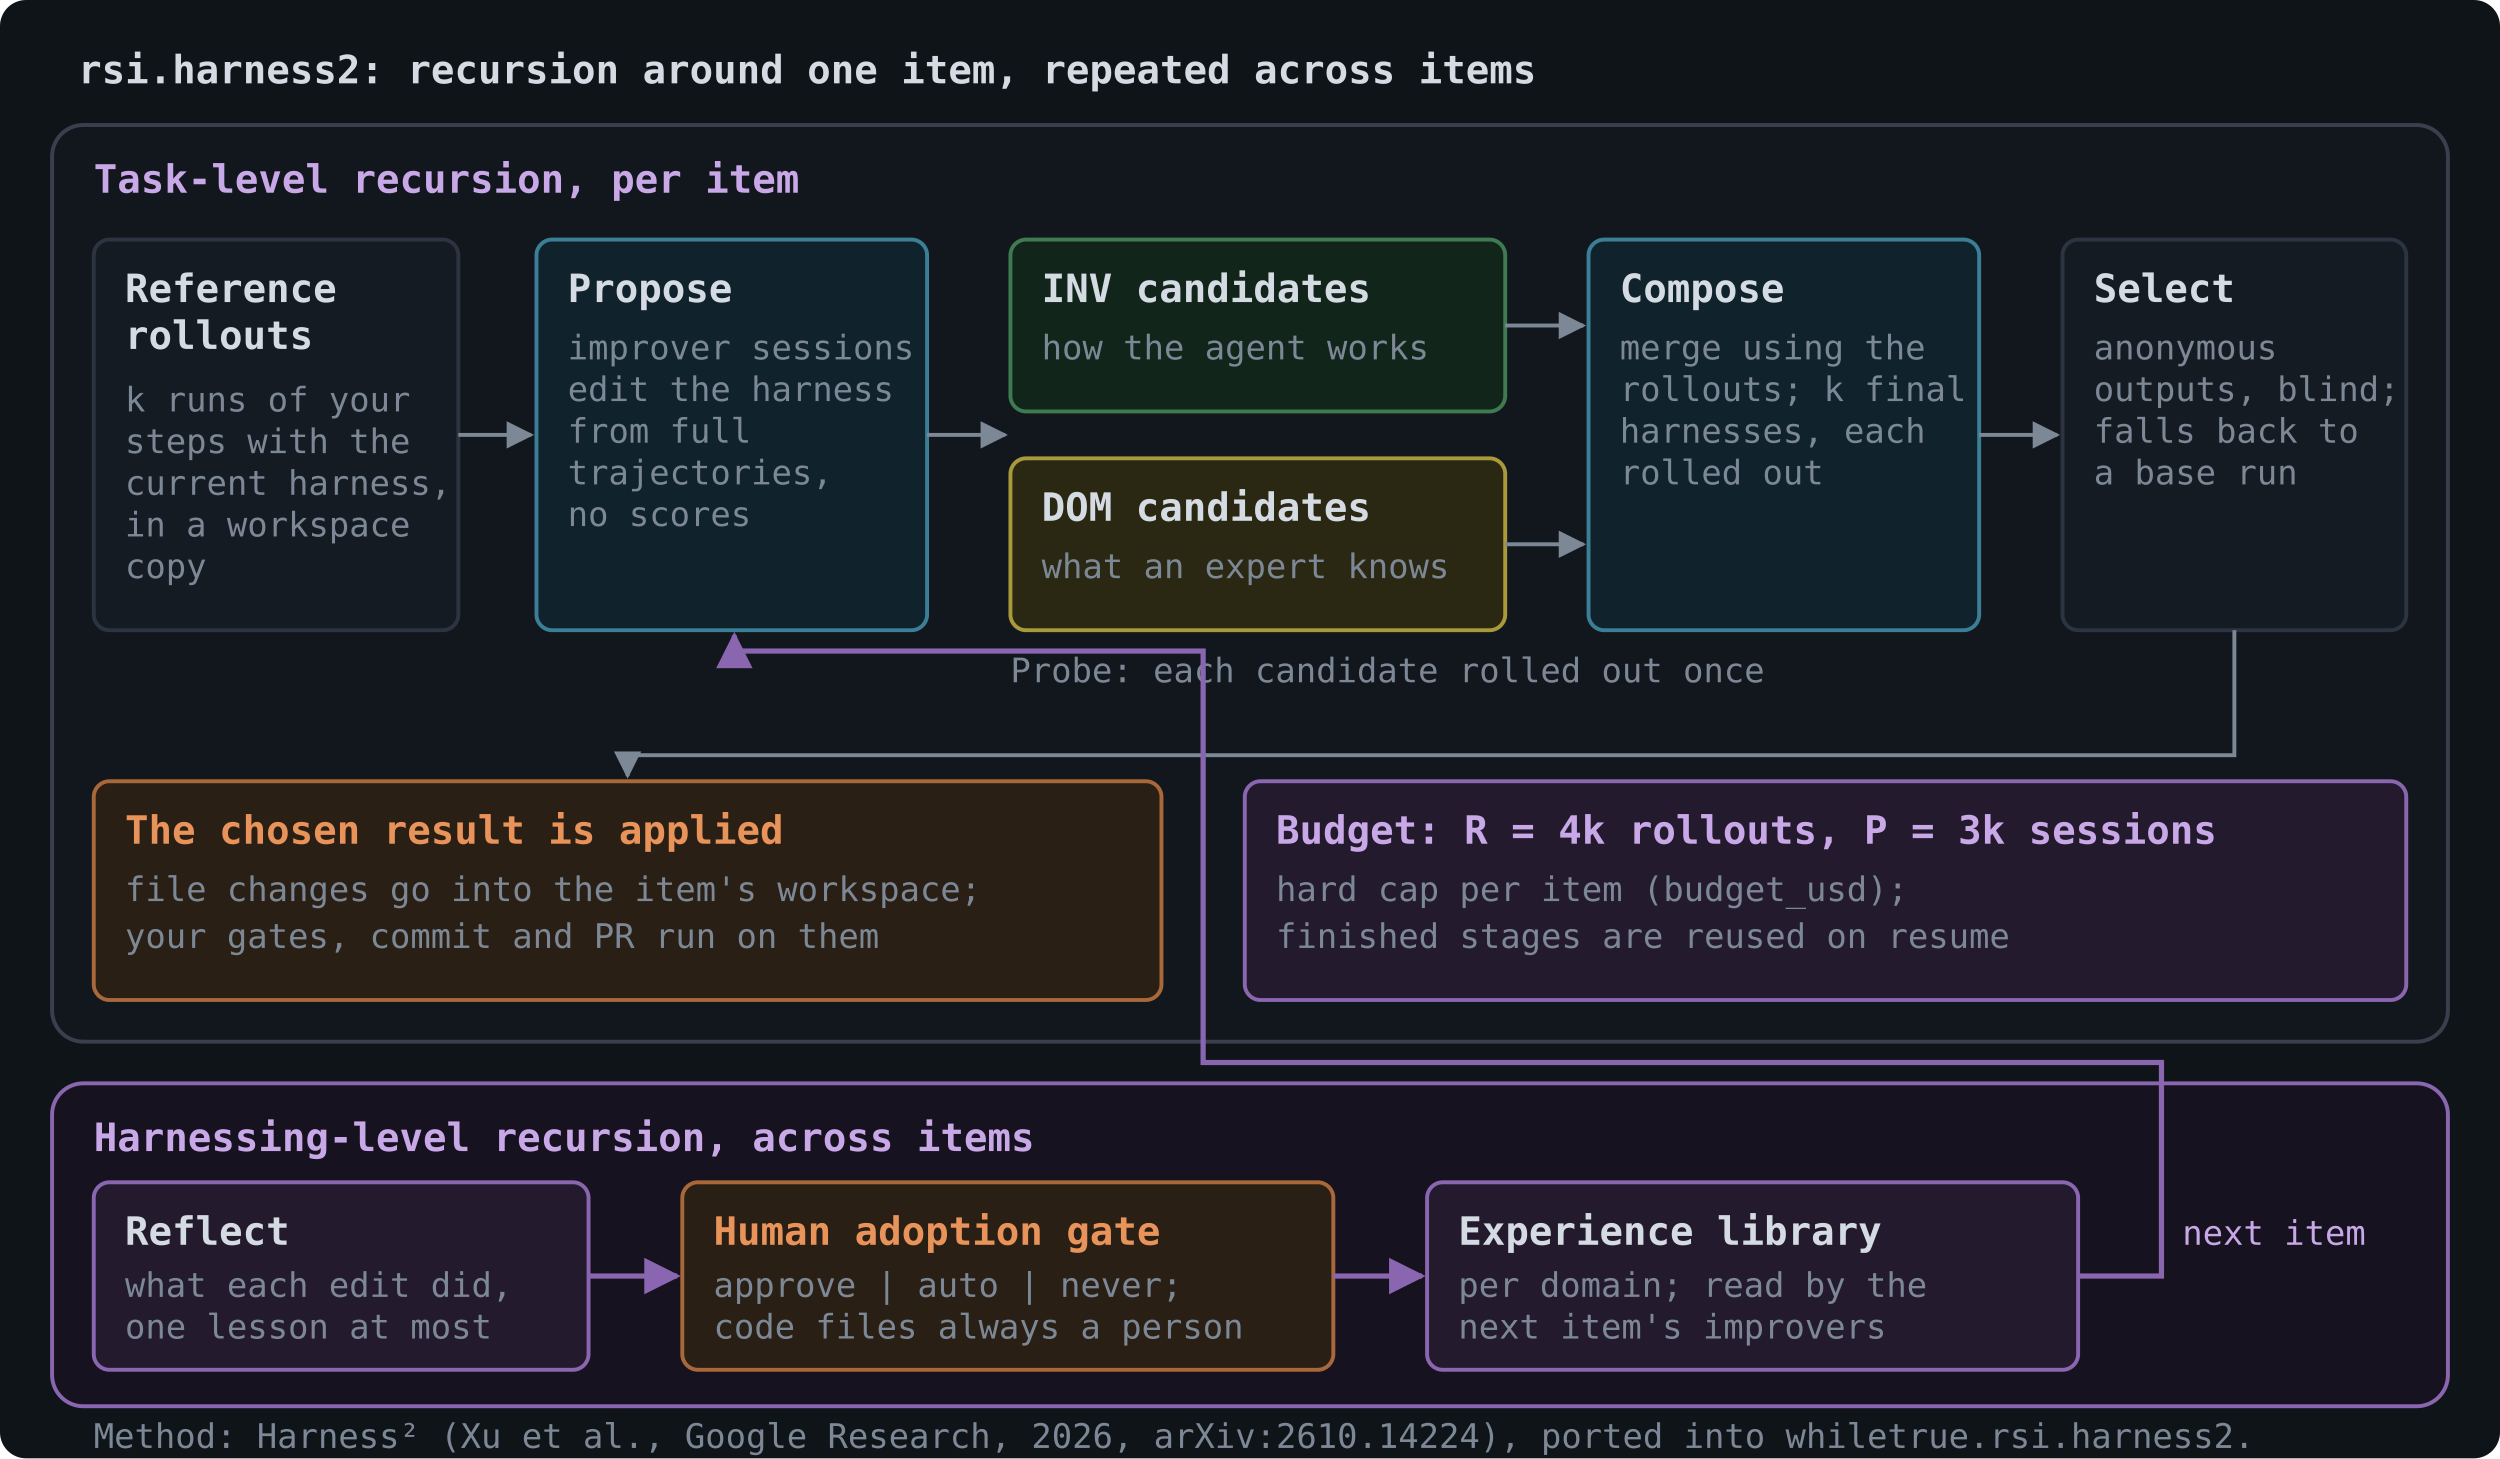
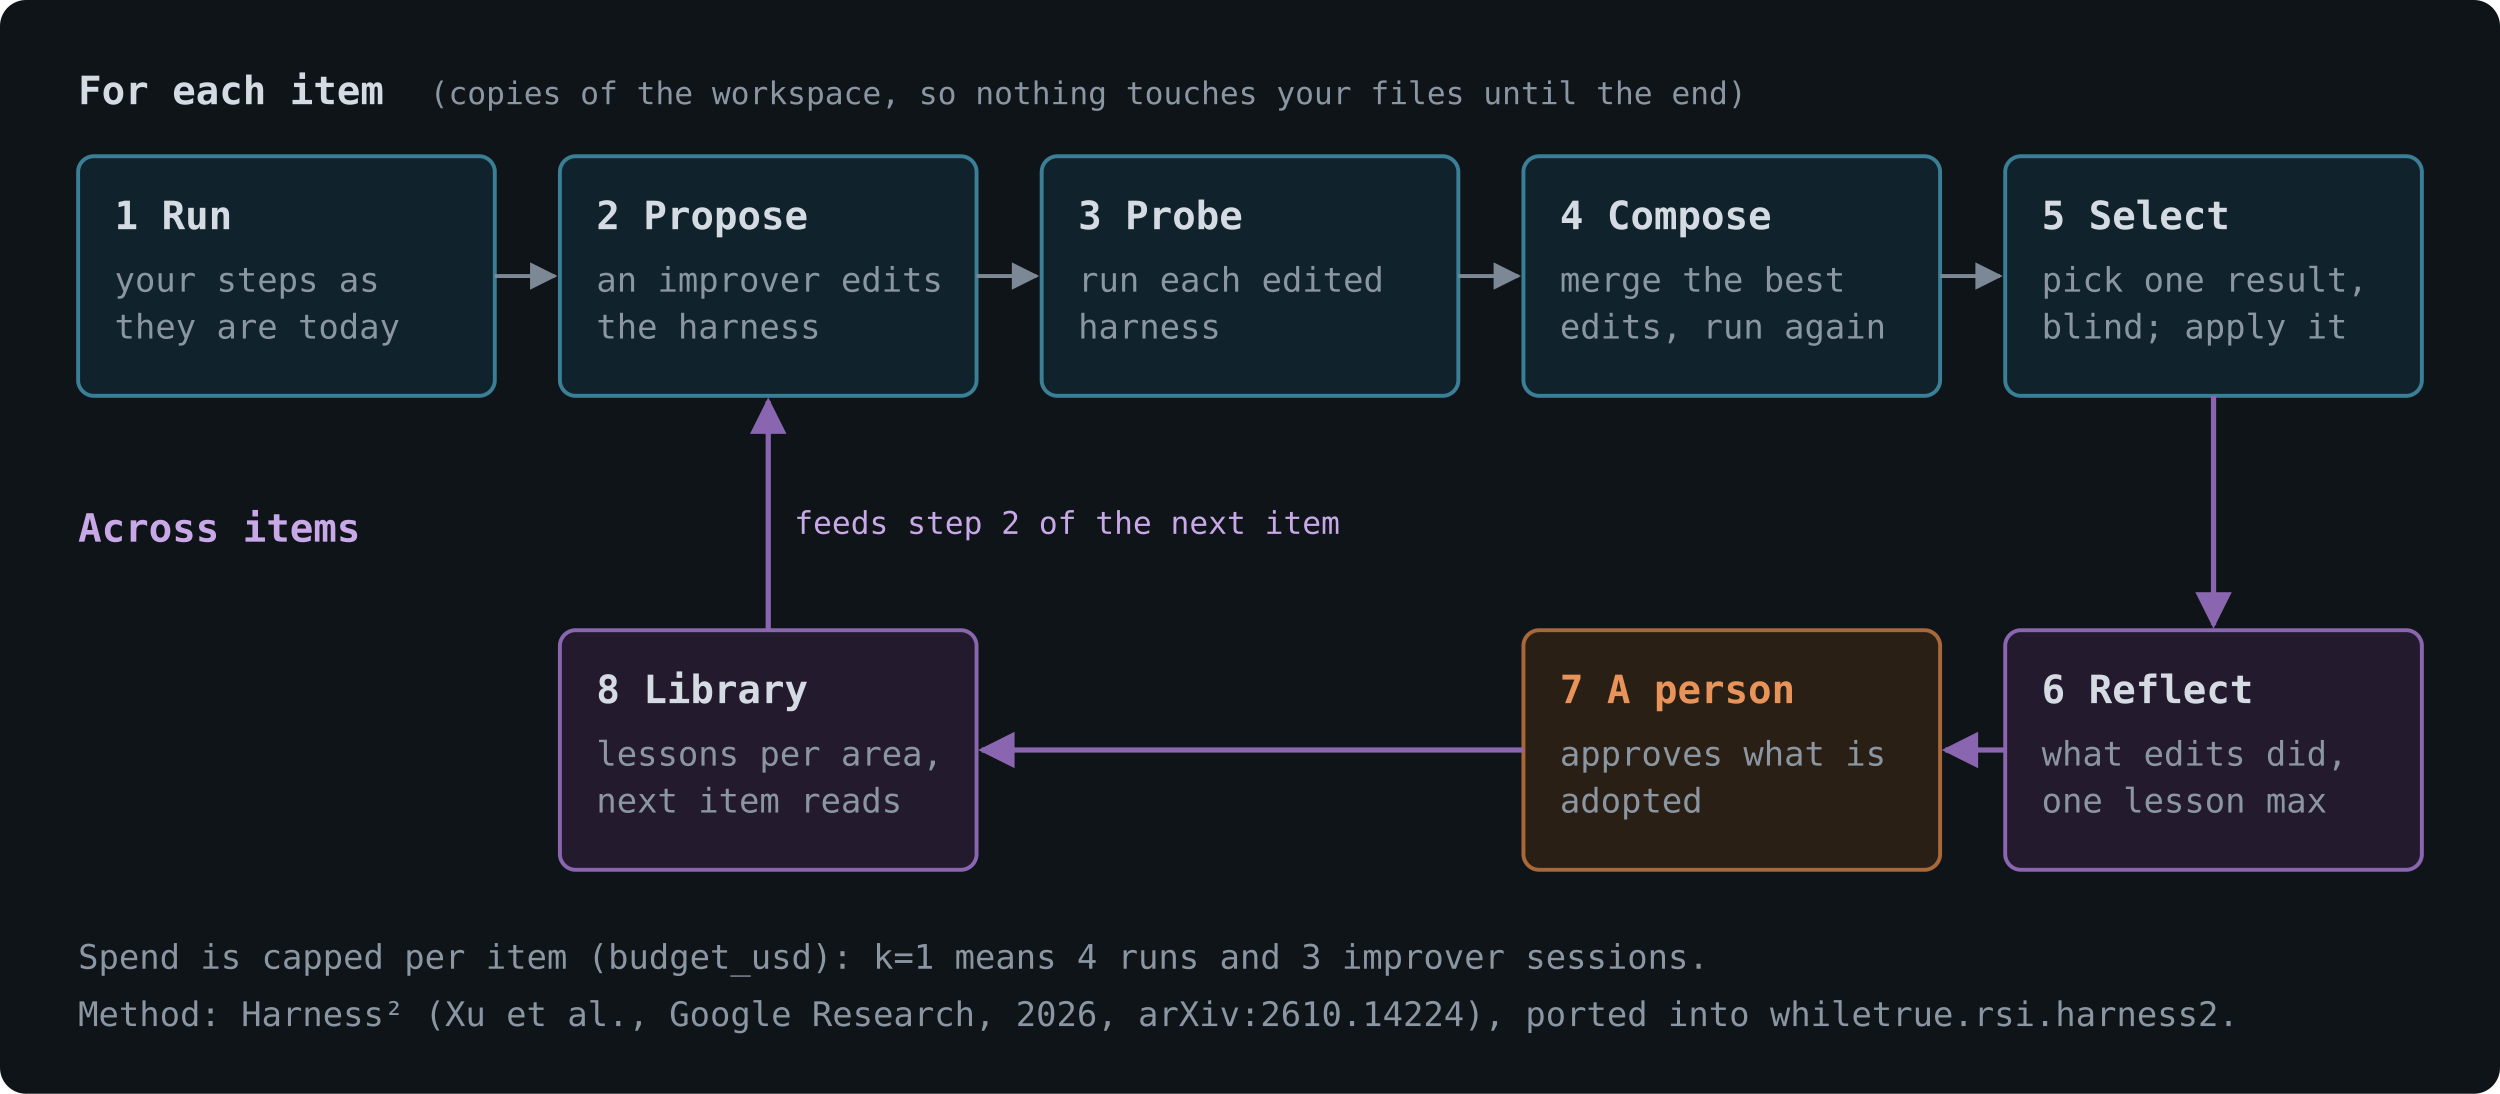
- <svg xmlns="http://www.w3.org/2000/svg" viewBox="0 0 960 560" width="960" height="560" role="img" aria-label="rsi architecture: task-level recursion runs reference rollouts, proposes general and domain harness edits, probes them in isolated workspaces, composes final harnesses and selects one blind; harnessing-level recursion reflects into a per-domain library read by the next item; a person approves what is adopted">
+ <svg xmlns="http://www.w3.org/2000/svg" viewBox="0 0 960 420" width="960" height="420" role="img" aria-label="rsi architecture: for each item, run the steps, propose harness edits, probe them, compose, then select and apply; the result is reflected on, approved by a person and stored in a library that the next item's propose step reads">
  <style>
text{font:13px ui-monospace,SFMono-Regular,Menlo,Consolas,'DejaVu Sans Mono',monospace;fill:#d5dbe3}
- .t{font-weight:700;font-size:15px}.d{fill:#7d8896}.p{fill:#c9a8e8}.ok{fill:#7fd48a}.hu{fill:#e8935a}
- .n{fill:#151b23;stroke:#2b3440;stroke-width:1.5}.a{fill:#10222b;stroke:#3a7f96;stroke-width:1.5}
- .g{fill:#12251a;stroke:#3f7a50;stroke-width:1.5}.y{fill:#2a2812;stroke:#a89a3a;stroke-width:1.5}
- .h{fill:#2a1f14;stroke:#a8683a;stroke-width:1.5}.v{fill:#241a2e;stroke:#8b66b0;stroke-width:1.5}
- .l{stroke:#7d8896;stroke-width:1.5;fill:none;marker-end:url(#m)}
+ .t{font-weight:700;font-size:15px}.d{fill:#8b96a3}.p{fill:#c9a8e8}.hu{fill:#e8935a}.s{font-size:12px}
+ .a{fill:#10222b;stroke:#3a7f96;stroke-width:1.5}.h{fill:#2a1f14;stroke:#a8683a;stroke-width:1.5}
+ .v{fill:#241a2e;stroke:#8b66b0;stroke-width:1.5}.l{stroke:#7d8896;stroke-width:1.5;fill:none;marker-end:url(#m)}
.lp{stroke:#8b66b0;stroke-width:2;fill:none;marker-end:url(#mp)}
</style>
  <defs>
    <marker id="m" viewBox="0 0 10 10" refX="9" refY="5" markerWidth="7" markerHeight="7" orient="auto">
      <path d="M0 0L10 5L0 10z" fill="#7d8896" />
    </marker>
    <marker id="mp" viewBox="0 0 10 10" refX="9" refY="5" markerWidth="7" markerHeight="7" orient="auto">
      <path d="M0 0L10 5L0 10z" fill="#8b66b0" />
    </marker>
  </defs>
-   <rect width="960" height="560" rx="10" fill="#0f1419" />
-   <text class="t" x="30" y="32">rsi.harness2: recursion around one item, repeated across items</text>
-   <rect x="20" y="48" width="920" height="352" rx="12" fill="#12161d" stroke="#3a3f4d" stroke-width="1.5" />
-   <text class="t p" x="36" y="74">Task-level recursion, per item</text>
-   <rect class="n" x="36" y="92" width="140" height="150" rx="6" />
-   <text class="t" x="48" y="116">Reference</text>
-   <text class="t" x="48" y="134">rollouts</text>
-   <text class="d" x="48" y="158">k runs of your</text>
-   <text class="d" x="48" y="174">steps with the</text>
-   <text class="d" x="48" y="190">current harness,</text>
-   <text class="d" x="48" y="206">in a workspace</text>
-   <text class="d" x="48" y="222">copy</text>
-   <rect class="a" x="206" y="92" width="150" height="150" rx="6" />
-   <text class="t" x="218" y="116">Propose</text>
-   <text class="d" x="218" y="138">improver sessions</text>
-   <text class="d" x="218" y="154">edit the harness</text>
-   <text class="d" x="218" y="170">from full</text>
-   <text class="d" x="218" y="186">trajectories,</text>
-   <text class="d" x="218" y="202">no scores</text>
-   <rect class="g" x="388" y="92" width="190" height="66" rx="6" />
-   <text class="t" x="400" y="116">INV candidates</text>
-   <text class="d" x="400" y="138">how the agent works</text>
-   <rect class="y" x="388" y="176" width="190" height="66" rx="6" />
-   <text class="t" x="400" y="200">DOM candidates</text>
-   <text class="d" x="400" y="222">what an expert knows</text>
-   <text class="d" x="388" y="262">Probe: each candidate rolled out once</text>
-   <rect class="a" x="610" y="92" width="150" height="150" rx="6" />
-   <text class="t" x="622" y="116">Compose</text>
-   <text class="d" x="622" y="138">merge using the</text>
-   <text class="d" x="622" y="154">rollouts; k final</text>
-   <text class="d" x="622" y="170">harnesses, each</text>
-   <text class="d" x="622" y="186">rolled out</text>
-   <rect class="n" x="792" y="92" width="132" height="150" rx="6" />
-   <text class="t" x="804" y="116">Select</text>
-   <text class="d" x="804" y="138">anonymous</text>
-   <text class="d" x="804" y="154">outputs, blind;</text>
-   <text class="d" x="804" y="170">falls back to</text>
-   <text class="d" x="804" y="186">a base run</text>
-   <path class="l" d="M176 167H204" />
-   <path class="l" d="M356 167H386" />
-   <path class="l" d="M578 125H608" />
-   <path class="l" d="M578 209H608" />
-   <path class="l" d="M760 167H790" />
-   <path class="l" d="M858 242V290H241V298" />
-   <rect class="h" x="36" y="300" width="410" height="84" rx="6" />
-   <text class="t hu" x="48" y="324">The chosen result is applied</text>
-   <text class="d" x="48" y="346">file changes go into the item's workspace;</text>
-   <text class="d" x="48" y="364">your gates, commit and PR run on them</text>
-   <rect class="v" x="478" y="300" width="446" height="84" rx="6" />
-   <text class="t p" x="490" y="324">Budget: R = 4k rollouts, P = 3k sessions</text>
-   <text class="d" x="490" y="346">hard cap per item (budget_usd);</text>
-   <text class="d" x="490" y="364">finished stages are reused on resume</text>
-   <rect x="20" y="416" width="920" height="124" rx="12" fill="#17121f" stroke="#8b66b0" stroke-width="1.5" />
-   <text class="t p" x="36" y="442">Harnessing-level recursion, across items</text>
-   <rect class="v" x="36" y="454" width="190" height="72" rx="6" />
-   <text class="t" x="48" y="478">Reflect</text>
-   <text class="d" x="48" y="498">what each edit did,</text>
-   <text class="d" x="48" y="514">one lesson at most</text>
-   <rect class="h" x="262" y="454" width="250" height="72" rx="6" />
-   <text class="t hu" x="274" y="478">Human adoption gate</text>
-   <text class="d" x="274" y="498">approve | auto | never;</text>
-   <text class="d" x="274" y="514">code files always a person</text>
-   <rect class="v" x="548" y="454" width="250" height="72" rx="6" />
-   <text class="t" x="560" y="478">Experience library</text>
-   <text class="d" x="560" y="498">per domain; read by the</text>
-   <text class="d" x="560" y="514">next item's improvers</text>
-   <path class="lp" d="M226 490H260" />
-   <path class="lp" d="M512 490H546" />
-   <path class="lp" d="M798 490H830V408H462V250H282V244" />
-   <text class="d" x="838" y="478" style="fill:#c9a8e8">next item</text>
-   <text class="d" x="36" y="556">Method: Harness² (Xu et al., Google Research, 2026, arXiv:2610.14224), ported into whiletrue.rsi.harness2.</text>
+   <rect width="960" height="420" rx="10" fill="#0f1419" />
+   <text class="t" x="30" y="40">For each item</text>
+   <text class="d s" x="165" y="40">(copies of the workspace, so nothing touches your files until the end)</text>
+   <rect class="a" x="30" y="60" width="160" height="92" rx="6" />
+   <text class="t" x="44" y="88">1 Run</text>
+   <text class="d" x="44" y="112">your steps as</text>
+   <text class="d" x="44" y="130">they are today</text>
+   <rect class="a" x="215" y="60" width="160" height="92" rx="6" />
+   <text class="t" x="229" y="88">2 Propose</text>
+   <text class="d" x="229" y="112">an improver edits</text>
+   <text class="d" x="229" y="130">the harness</text>
+   <rect class="a" x="400" y="60" width="160" height="92" rx="6" />
+   <text class="t" x="414" y="88">3 Probe</text>
+   <text class="d" x="414" y="112">run each edited</text>
+   <text class="d" x="414" y="130">harness</text>
+   <rect class="a" x="585" y="60" width="160" height="92" rx="6" />
+   <text class="t" x="599" y="88">4 Compose</text>
+   <text class="d" x="599" y="112">merge the best</text>
+   <text class="d" x="599" y="130">edits, run again</text>
+   <rect class="a" x="770" y="60" width="160" height="92" rx="6" />
+   <text class="t" x="784" y="88">5 Select</text>
+   <text class="d" x="784" y="112">pick one result,</text>
+   <text class="d" x="784" y="130">blind; apply it</text>
+   <path class="l" d="M190 106H213" />
+   <path class="l" d="M375 106H398" />
+   <path class="l" d="M560 106H583" />
+   <path class="l" d="M745 106H768" />
+   <text class="t p" x="30" y="208">Across items</text>
+   <path class="lp" d="M850 152V240" />
+   <rect class="v" x="770" y="242" width="160" height="92" rx="6" />
+   <text class="t" x="784" y="270">6 Reflect</text>
+   <text class="d" x="784" y="294">what edits did,</text>
+   <text class="d" x="784" y="312">one lesson max</text>
+   <rect class="h" x="585" y="242" width="160" height="92" rx="6" />
+   <text class="t hu" x="599" y="270">7 A person</text>
+   <text class="d" x="599" y="294">approves what is</text>
+   <text class="d" x="599" y="312">adopted</text>
+   <rect class="v" x="215" y="242" width="160" height="92" rx="6" />
+   <text class="t" x="229" y="270">8 Library</text>
+   <text class="d" x="229" y="294">lessons per area,</text>
+   <text class="d" x="229" y="312">next item reads</text>
+   <path class="lp" d="M770 288H747" />
+   <path class="lp" d="M585 288H377" />
+   <path class="lp" d="M295 242V154" />
+   <text class="d s" x="305" y="205" style="fill:#c9a8e8">feeds step 2 of the next item</text>
+   <text class="d" x="30" y="372">Spend is capped per item (budget_usd): k=1 means 4 runs and 3 improver sessions.</text>
+   <text class="d" x="30" y="394">Method: Harness² (Xu et al., Google Research, 2026, arXiv:2610.14224), ported into whiletrue.rsi.harness2.</text>
</svg>
